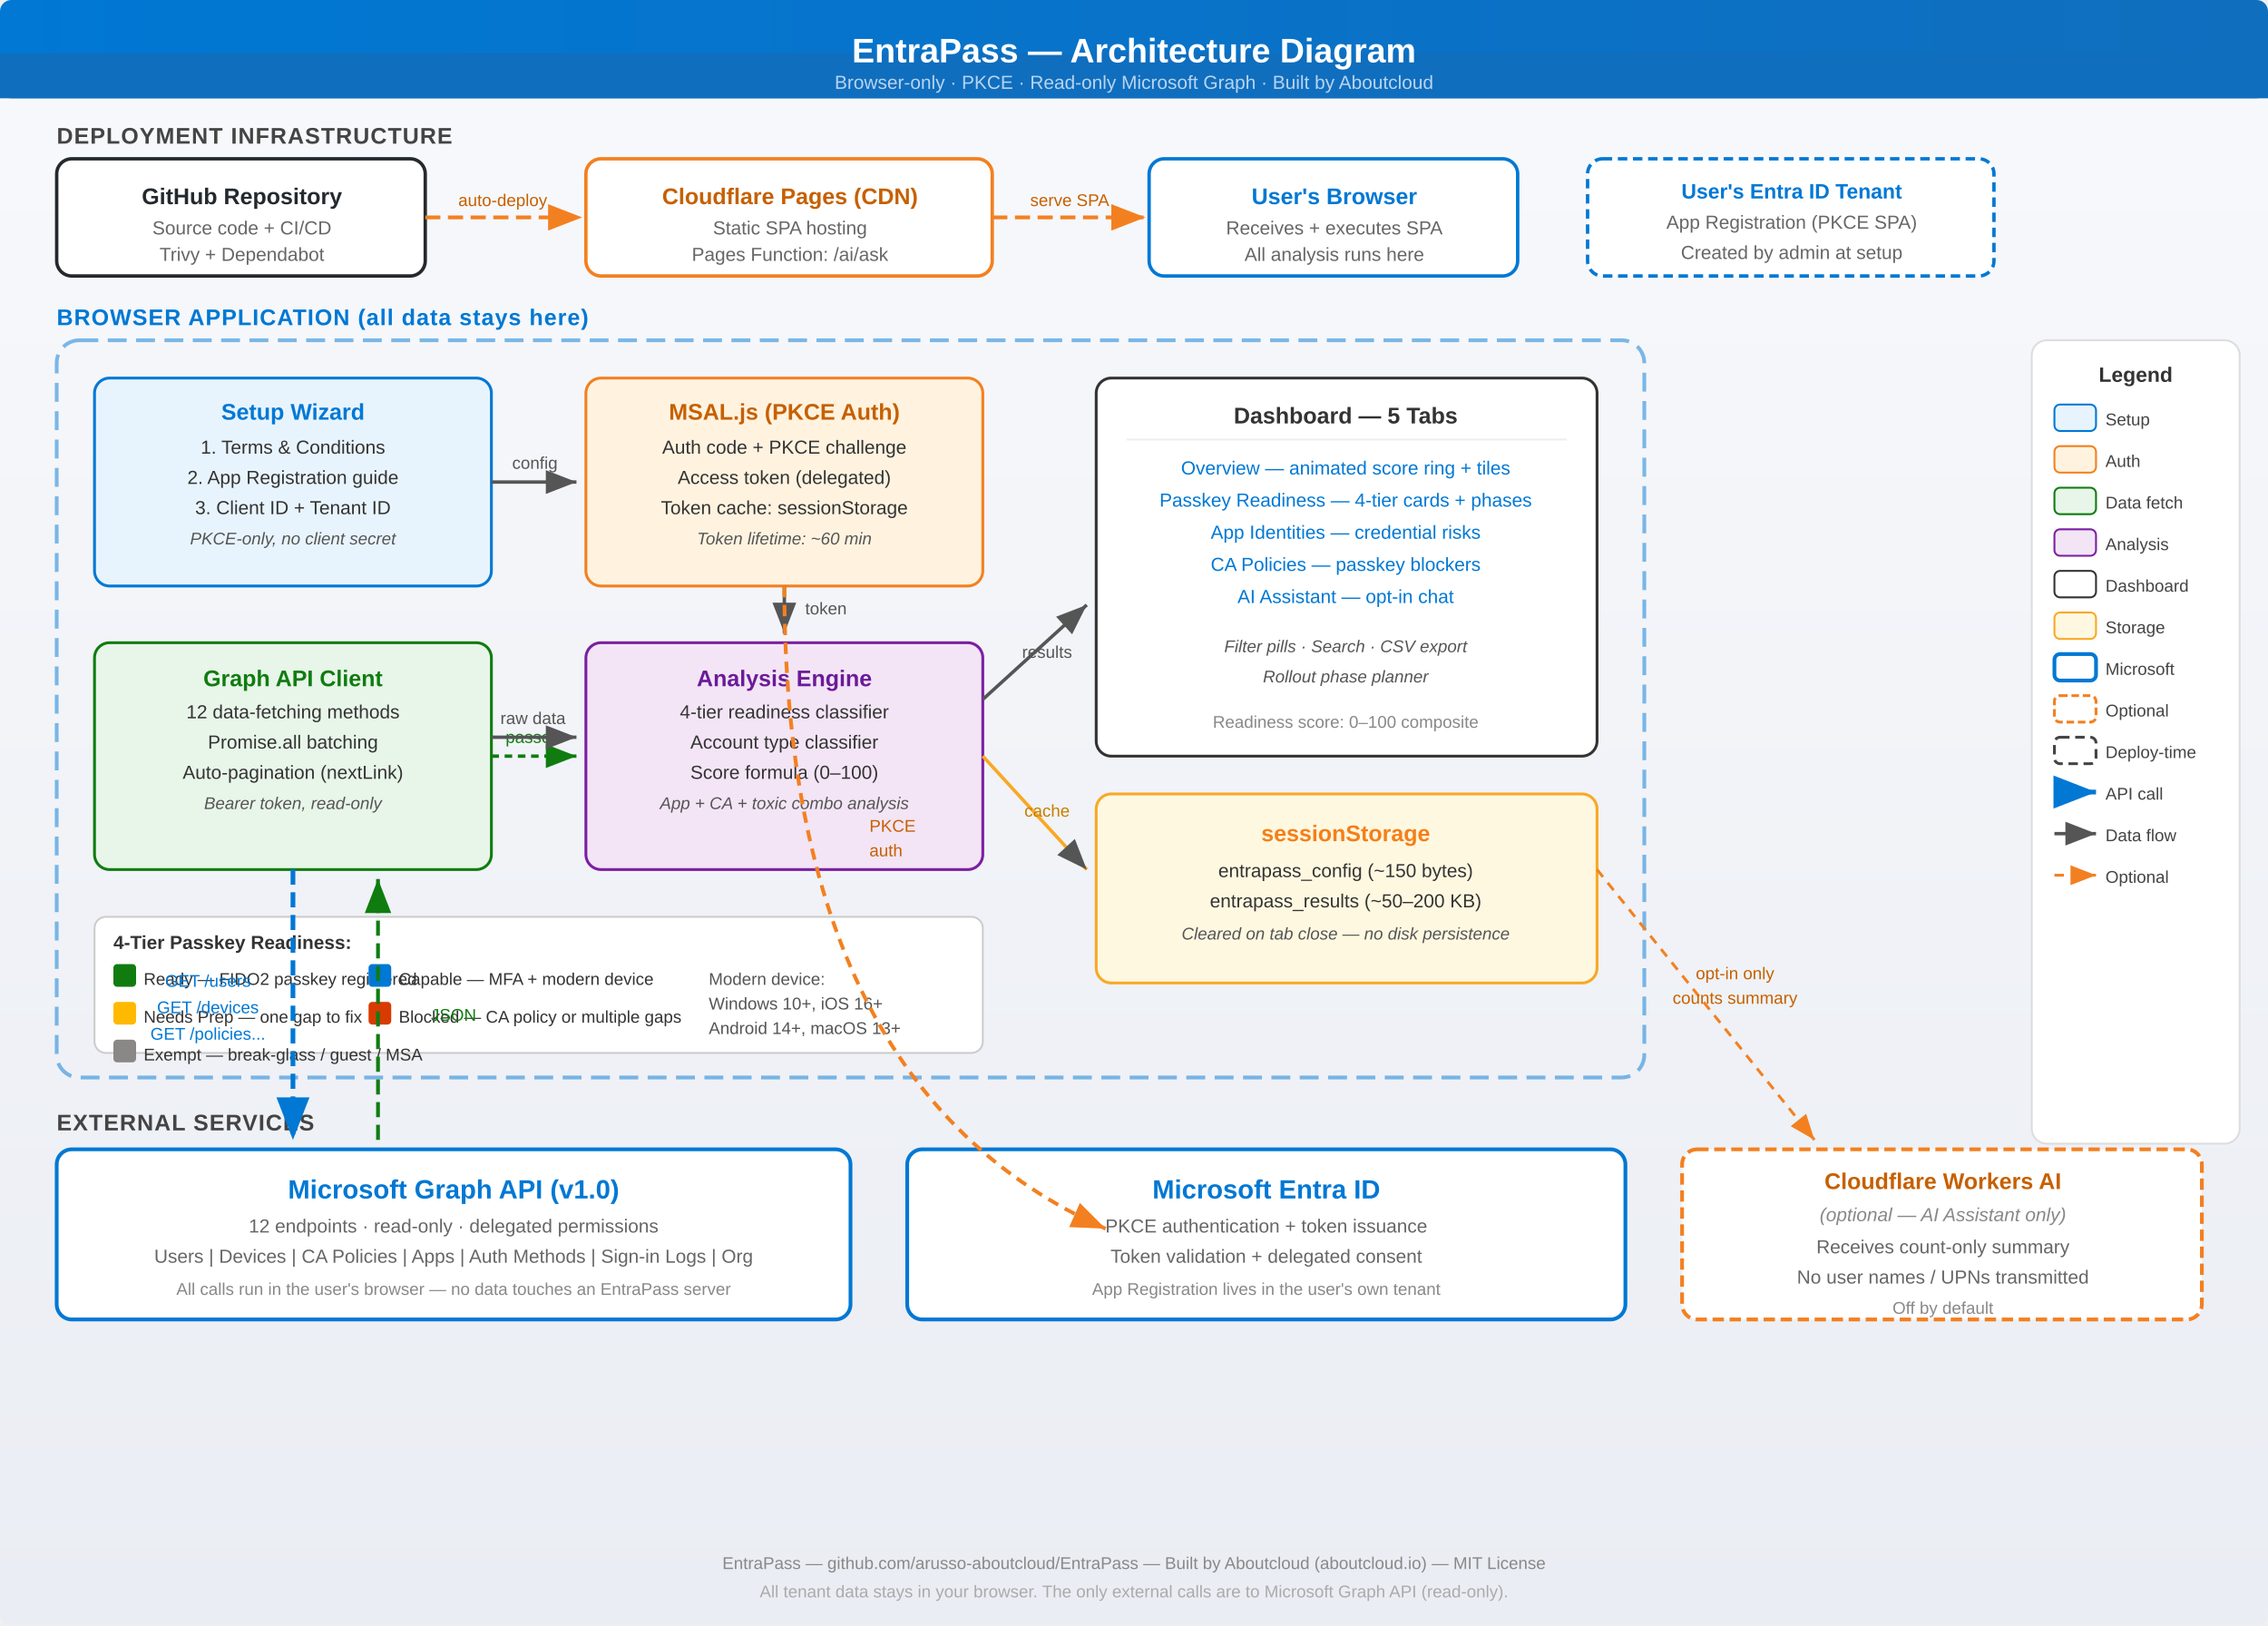
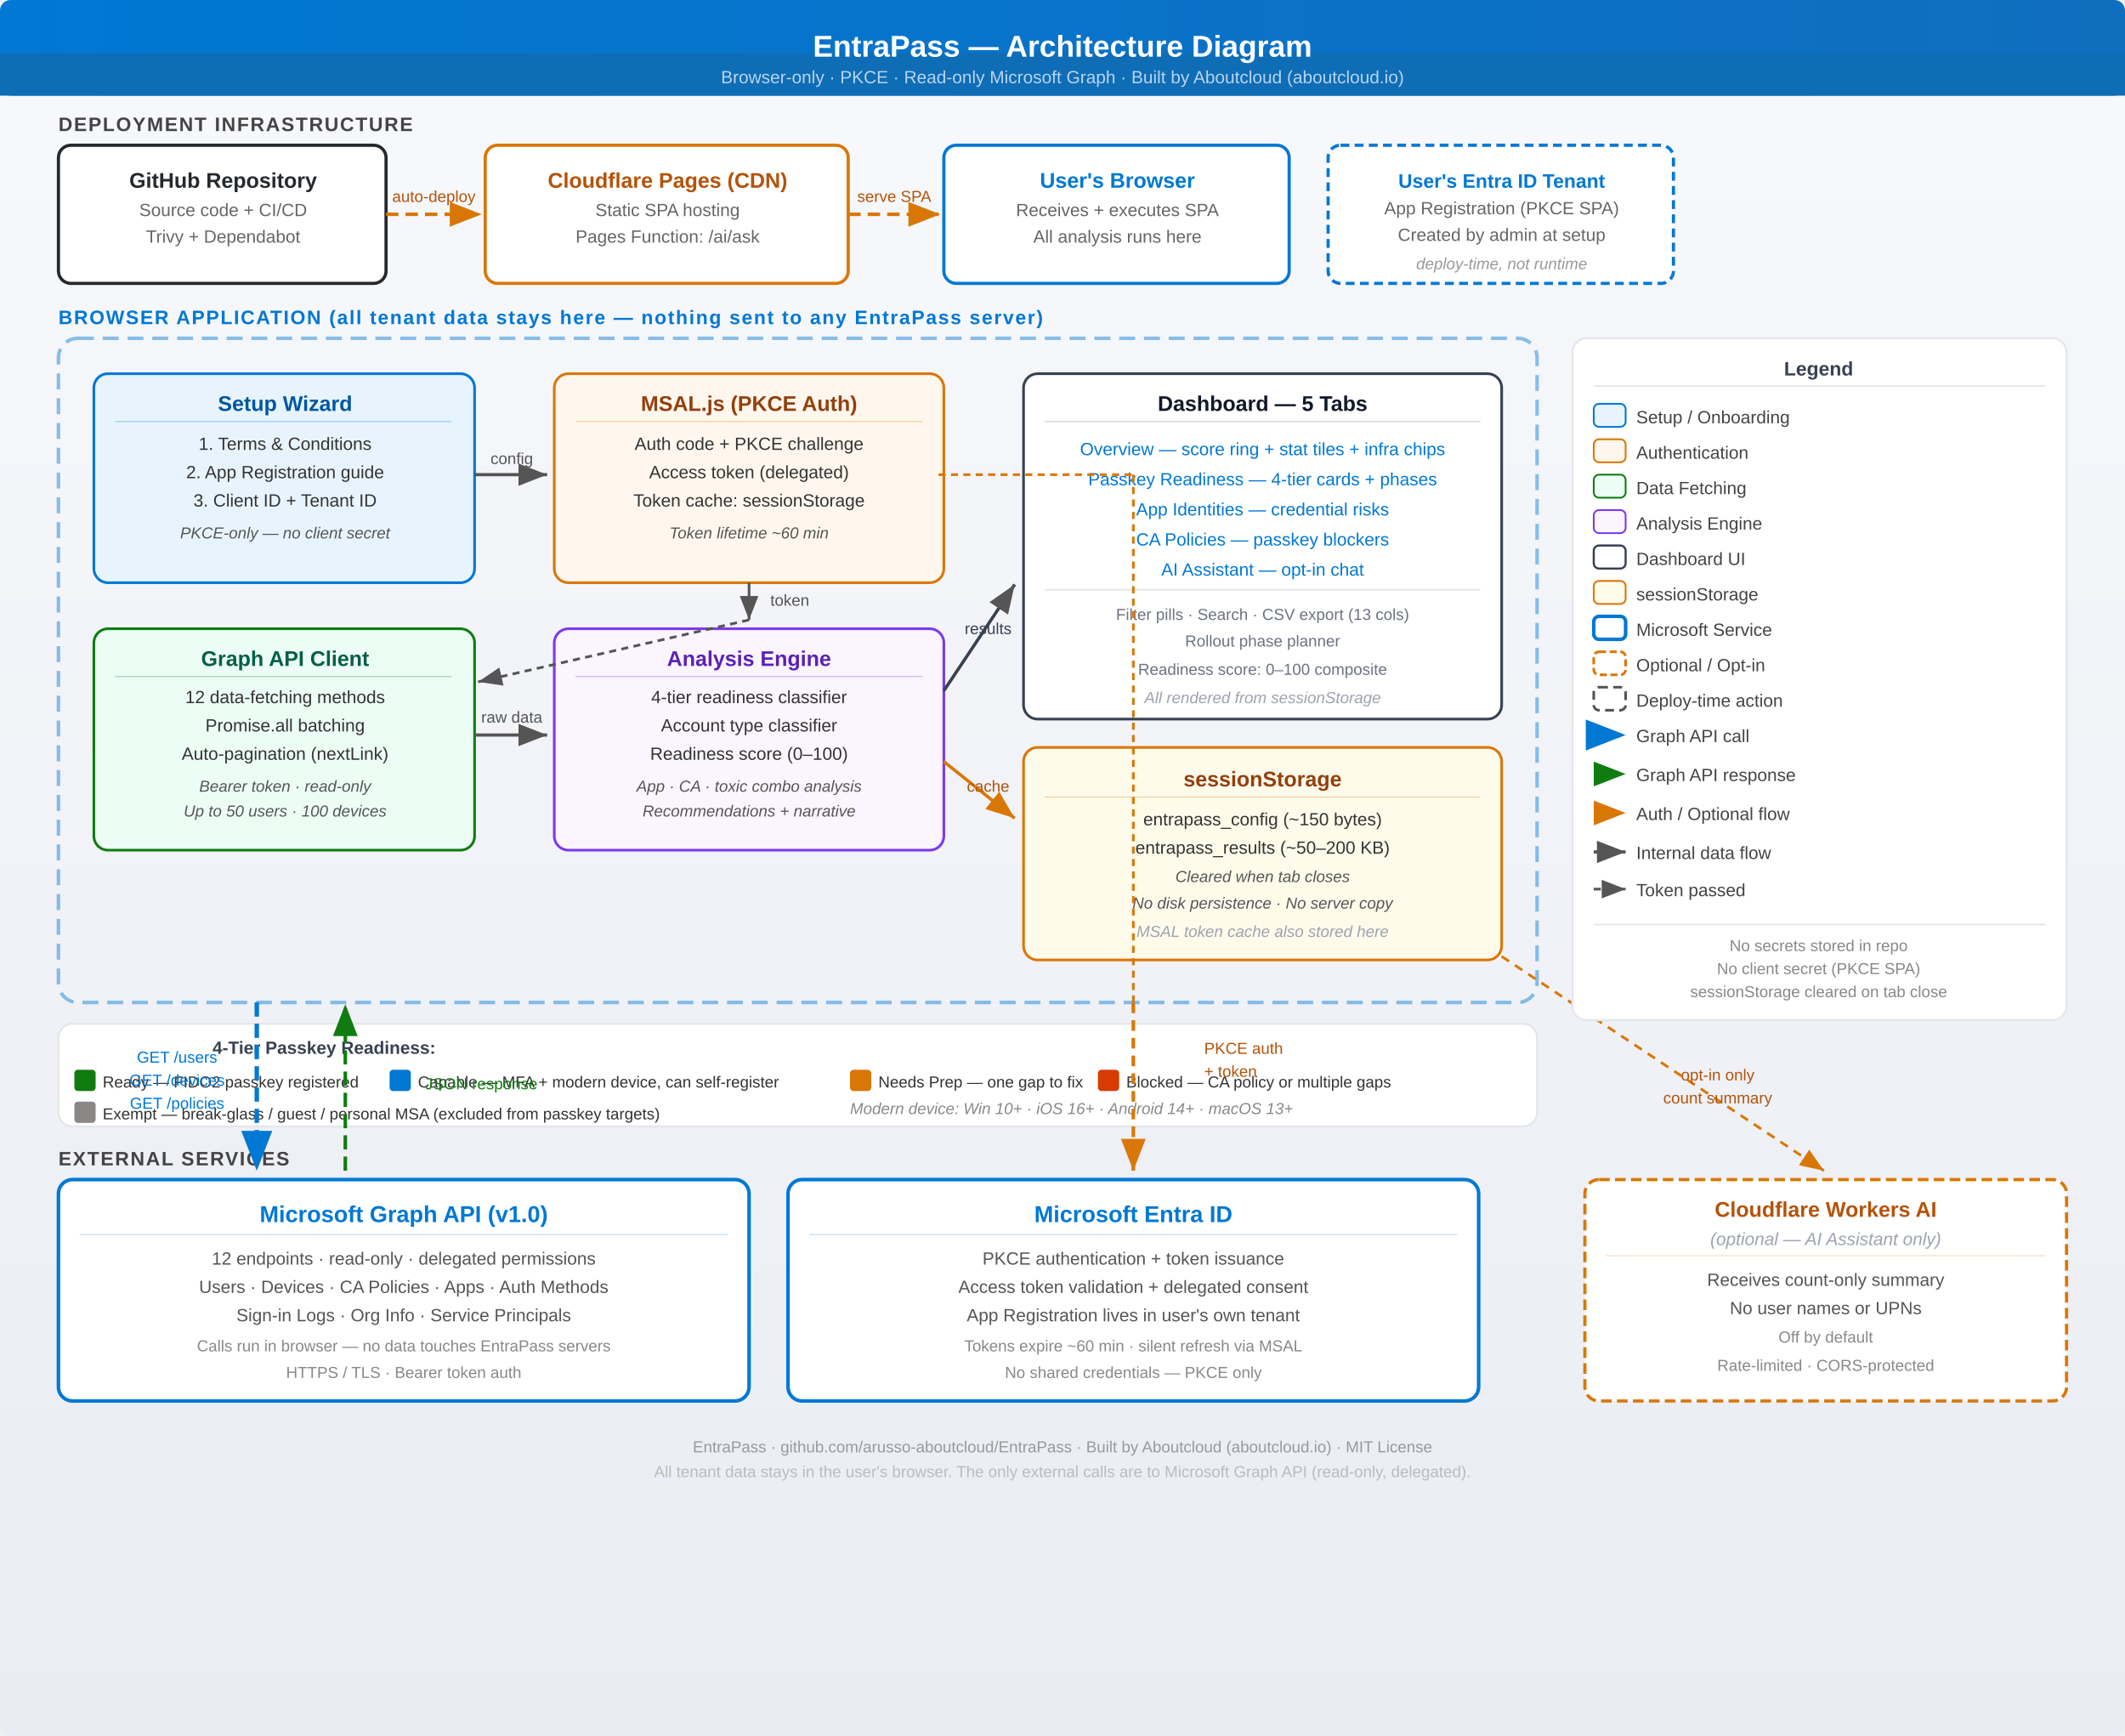
- <svg xmlns="http://www.w3.org/2000/svg" width="1200" height="860" viewBox="0 0 1200 860" font-family="Segoe UI, system-ui, Arial, sans-serif">
+ <svg xmlns="http://www.w3.org/2000/svg" width="1200" height="980" viewBox="0 0 1200 980" font-family="Segoe UI, system-ui, Arial, sans-serif">
  <defs>
    <marker id="arr" markerWidth="9" markerHeight="7" refX="9" refY="3.5" orient="auto">
      <polygon points="0 0,9 3.5,0 7" fill="#555" />
    </marker>
    <marker id="arr-blue" markerWidth="9" markerHeight="7" refX="9" refY="3.5" orient="auto">
      <polygon points="0 0,9 3.5,0 7" fill="#0078d4" />
    </marker>
    <marker id="arr-green" markerWidth="9" markerHeight="7" refX="9" refY="3.5" orient="auto">
      <polygon points="0 0,9 3.5,0 7" fill="#107c10" />
    </marker>
    <marker id="arr-orange" markerWidth="9" markerHeight="7" refX="9" refY="3.5" orient="auto">
-       <polygon points="0 0,9 3.5,0 7" fill="#f38020" />
+       <polygon points="0 0,9 3.5,0 7" fill="#d97706" />
    </marker>
    <linearGradient id="hdr" x1="0" y1="0" x2="1" y2="0">
      <stop offset="0%" stop-color="#0078d4" />
      <stop offset="100%" stop-color="#106ebe" />
    </linearGradient>
    <linearGradient id="bg" x1="0" y1="0" x2="0" y2="1">
      <stop offset="0%" stop-color="#f8f9fc" />
-       <stop offset="100%" stop-color="#eaedf3" />
+       <stop offset="100%" stop-color="#e9ecf3" />
    </linearGradient>
  </defs>
-   <rect width="1200" height="860" fill="url(#bg)" rx="6" />
-   <rect x="0" y="0" width="1200" height="52" fill="url(#hdr)" rx="6" />
-   <rect x="0" y="28" width="1200" height="24" fill="#106ebe" />
-   <text x="600" y="33" fill="white" font-size="18" font-weight="700" text-anchor="middle">EntraPass — Architecture Diagram</text>
-   <text x="600" y="47" fill="#b8d4f0" font-size="10" text-anchor="middle">Browser-only · PKCE · Read-only Microsoft Graph · Built by Aboutcloud</text>
-   <text x="30" y="76" fill="#444" font-size="12" font-weight="600" letter-spacing="0.5">DEPLOYMENT INFRASTRUCTURE</text>
-   <rect x="30" y="84" width="195" height="62" rx="8" fill="white" stroke="#24292e" stroke-width="1.8" />
-   <text x="128" y="108" fill="#24292e" font-size="12" font-weight="700" text-anchor="middle">GitHub Repository</text>
-   <text x="128" y="124" fill="#666" font-size="10" text-anchor="middle">Source code + CI/CD</text>
-   <text x="128" y="138" fill="#666" font-size="10" text-anchor="middle">Trivy + Dependabot</text>
-   <line x1="225" y1="115" x2="308" y2="115" stroke="#f38020" stroke-width="2" stroke-dasharray="8 4" marker-end="url(#arr-orange)" />
-   <text x="266" y="109" fill="#c66000" font-size="9" text-anchor="middle">auto-deploy</text>
-   <rect x="310" y="84" width="215" height="62" rx="8" fill="white" stroke="#f38020" stroke-width="1.8" />
-   <text x="418" y="108" fill="#c66000" font-size="12" font-weight="700" text-anchor="middle">Cloudflare Pages (CDN)</text>
-   <text x="418" y="124" fill="#666" font-size="10" text-anchor="middle">Static SPA hosting</text>
-   <text x="418" y="138" fill="#666" font-size="10" text-anchor="middle">Pages Function: /ai/ask</text>
-   <line x1="525" y1="115" x2="606" y2="115" stroke="#f38020" stroke-width="2" stroke-dasharray="8 4" marker-end="url(#arr-orange)" />
-   <text x="566" y="109" fill="#c66000" font-size="9" text-anchor="middle">serve SPA</text>
-   <rect x="608" y="84" width="195" height="62" rx="8" fill="white" stroke="#0078d4" stroke-width="1.8" />
-   <text x="706" y="108" fill="#0078d4" font-size="12" font-weight="700" text-anchor="middle">User's Browser</text>
-   <text x="706" y="124" fill="#666" font-size="10" text-anchor="middle">Receives + executes SPA</text>
-   <text x="706" y="138" fill="#666" font-size="10" text-anchor="middle">All analysis runs here</text>
-   <rect x="840" y="84" width="215" height="62" rx="8" fill="white" stroke="#0078d4" stroke-width="1.8" stroke-dasharray="5 3" />
-   <text x="948" y="105" fill="#0078d4" font-size="11" font-weight="700" text-anchor="middle">User's Entra ID Tenant</text>
-   <text x="948" y="121" fill="#666" font-size="10" text-anchor="middle">App Registration (PKCE SPA)</text>
-   <text x="948" y="137" fill="#666" font-size="10" text-anchor="middle">Created by admin at setup</text>
-   <text x="30" y="172" fill="#0078d4" font-size="12" font-weight="600" letter-spacing="0.5">BROWSER APPLICATION (all data stays here)</text>
-   <rect x="30" y="180" width="840" height="390" rx="12" fill="none" stroke="#0078d4" stroke-width="2" stroke-dasharray="10 5" opacity="0.5" />
-   <rect x="50" y="200" width="210" height="110" rx="8" fill="#e8f4fd" stroke="#0078d4" stroke-width="1.5" />
-   <text x="155" y="222" fill="#0078d4" font-size="12" font-weight="700" text-anchor="middle">Setup Wizard</text>
-   <text x="155" y="240" fill="#333" font-size="10" text-anchor="middle">1. Terms &amp; Conditions</text>
-   <text x="155" y="256" fill="#333" font-size="10" text-anchor="middle">2. App Registration guide</text>
-   <text x="155" y="272" fill="#333" font-size="10" text-anchor="middle">3. Client ID + Tenant ID</text>
-   <text x="155" y="288" fill="#555" font-size="9" font-style="italic" text-anchor="middle">PKCE-only, no client secret</text>
-   <rect x="310" y="200" width="210" height="110" rx="8" fill="#fff3e0" stroke="#f38020" stroke-width="1.5" />
-   <text x="415" y="222" fill="#c66000" font-size="12" font-weight="700" text-anchor="middle">MSAL.js (PKCE Auth)</text>
-   <text x="415" y="240" fill="#333" font-size="10" text-anchor="middle">Auth code + PKCE challenge</text>
-   <text x="415" y="256" fill="#333" font-size="10" text-anchor="middle">Access token (delegated)</text>
-   <text x="415" y="272" fill="#333" font-size="10" text-anchor="middle">Token cache: sessionStorage</text>
-   <text x="415" y="288" fill="#555" font-size="9" font-style="italic" text-anchor="middle">Token lifetime: ~60 min</text>
-   <line x1="260" y1="255" x2="305" y2="255" stroke="#555" stroke-width="1.8" marker-end="url(#arr)" />
-   <text x="283" y="248" fill="#555" font-size="9" text-anchor="middle">config</text>
-   <rect x="50" y="340" width="210" height="120" rx="8" fill="#e8f5e9" stroke="#107c10" stroke-width="1.5" />
-   <text x="155" y="363" fill="#107c10" font-size="12" font-weight="700" text-anchor="middle">Graph API Client</text>
-   <text x="155" y="380" fill="#333" font-size="10" text-anchor="middle">12 data-fetching methods</text>
-   <text x="155" y="396" fill="#333" font-size="10" text-anchor="middle">Promise.all batching</text>
-   <text x="155" y="412" fill="#333" font-size="10" text-anchor="middle">Auto-pagination (nextLink)</text>
-   <text x="155" y="428" fill="#555" font-size="9" font-style="italic" text-anchor="middle">Bearer token, read-only</text>
-   <line x1="415" y1="310" x2="415" y2="335" stroke="#555" stroke-width="1.8" marker-end="url(#arr)" />
-   <text x="426" y="325" fill="#555" font-size="9">token</text>
-   <line x1="260" y1="400" x2="305" y2="400" stroke="#107c10" stroke-width="1.8" stroke-dasharray="4 3" marker-end="url(#arr-green)" />
-   <text x="282" y="393" fill="#107c10" font-size="9" text-anchor="middle">passed</text>
-   <rect x="310" y="340" width="210" height="120" rx="8" fill="#f3e5f5" stroke="#7b1fa2" stroke-width="1.5" />
-   <text x="415" y="363" fill="#6a1b9a" font-size="12" font-weight="700" text-anchor="middle">Analysis Engine</text>
-   <text x="415" y="380" fill="#333" font-size="10" text-anchor="middle">4-tier readiness classifier</text>
-   <text x="415" y="396" fill="#333" font-size="10" text-anchor="middle">Account type classifier</text>
-   <text x="415" y="412" fill="#333" font-size="10" text-anchor="middle">Score formula (0–100)</text>
-   <text x="415" y="428" fill="#555" font-size="9" font-style="italic" text-anchor="middle">App + CA + toxic combo analysis</text>
-   <line x1="260" y1="390" x2="305" y2="390" stroke="#555" stroke-width="1.8" marker-end="url(#arr)" />
-   <text x="282" y="383" fill="#555" font-size="9" text-anchor="middle">raw data</text>
-   <rect x="580" y="200" width="265" height="200" rx="8" fill="white" stroke="#333" stroke-width="1.5" />
-   <text x="712" y="224" fill="#333" font-size="12" font-weight="700" text-anchor="middle">Dashboard — 5 Tabs</text>
-   <rect x="596" y="232" width="233" height="1" fill="#eee" />
-   <text x="712" y="251" fill="#0078d4" font-size="10" text-anchor="middle">Overview — animated score ring + tiles</text>
-   <text x="712" y="268" fill="#0078d4" font-size="10" text-anchor="middle">Passkey Readiness — 4-tier cards + phases</text>
-   <text x="712" y="285" fill="#0078d4" font-size="10" text-anchor="middle">App Identities — credential risks</text>
-   <text x="712" y="302" fill="#0078d4" font-size="10" text-anchor="middle">CA Policies — passkey blockers</text>
-   <text x="712" y="319" fill="#0078d4" font-size="10" text-anchor="middle">AI Assistant — opt-in chat</text>
-   <text x="712" y="345" fill="#555" font-size="9" font-style="italic" text-anchor="middle">Filter pills · Search · CSV export</text>
-   <text x="712" y="361" fill="#555" font-size="9" font-style="italic" text-anchor="middle">Rollout phase planner</text>
-   <text x="712" y="385" fill="#888" font-size="9" text-anchor="middle">Readiness score: 0–100 composite</text>
-   <line x1="520" y1="370" x2="575" y2="320" stroke="#555" stroke-width="1.8" marker-end="url(#arr)" />
-   <text x="554" y="348" fill="#555" font-size="9" text-anchor="middle">results</text>
-   <rect x="580" y="420" width="265" height="100" rx="8" fill="#fff8e1" stroke="#f9a825" stroke-width="1.5" />
-   <text x="712" y="445" fill="#f57f17" font-size="12" font-weight="700" text-anchor="middle">sessionStorage</text>
-   <text x="712" y="464" fill="#333" font-size="10" text-anchor="middle">entrapass_config (~150 bytes)</text>
-   <text x="712" y="480" fill="#333" font-size="10" text-anchor="middle">entrapass_results (~50–200 KB)</text>
-   <text x="712" y="497" fill="#555" font-size="9" font-style="italic" text-anchor="middle">Cleared on tab close — no disk persistence</text>
-   <line x1="520" y1="400" x2="575" y2="460" stroke="#f9a825" stroke-width="1.8" marker-end="url(#arr)" />
-   <text x="554" y="432" fill="#c68000" font-size="9" text-anchor="middle">cache</text>
-   <rect x="50" y="485" width="470" height="72" rx="6" fill="white" stroke="#ccc" stroke-width="1" />
-   <text x="60" y="502" fill="#333" font-size="10" font-weight="600">4-Tier Passkey Readiness:</text>
-   <rect x="60" y="510" width="12" height="12" rx="2" fill="#107c10" />
-   <text x="76" y="521" fill="#333" font-size="9">Ready — FIDO2 passkey registered</text>
-   <rect x="195" y="510" width="12" height="12" rx="2" fill="#0078d4" />
-   <text x="211" y="521" fill="#333" font-size="9">Capable — MFA + modern device</text>
-   <rect x="60" y="530" width="12" height="12" rx="2" fill="#ffb900" />
-   <text x="76" y="541" fill="#333" font-size="9">Needs Prep — one gap to fix</text>
-   <rect x="195" y="530" width="12" height="12" rx="2" fill="#d83b01" />
-   <text x="211" y="541" fill="#333" font-size="9">Blocked — CA policy or multiple gaps</text>
-   <rect x="60" y="550" width="12" height="12" rx="2" fill="#8a8886" />
-   <text x="76" y="561" fill="#333" font-size="9">Exempt — break-glass / guest / MSA</text>
-   <text x="375" y="521" fill="#555" font-size="9">Modern device:</text>
-   <text x="375" y="534" fill="#555" font-size="9">Windows 10+, iOS 16+</text>
-   <text x="375" y="547" fill="#555" font-size="9">Android 14+, macOS 13+</text>
-   <text x="30" y="598" fill="#444" font-size="12" font-weight="600" letter-spacing="0.5">EXTERNAL SERVICES</text>
-   <rect x="30" y="608" width="420" height="90" rx="8" fill="white" stroke="#0078d4" stroke-width="2" />
-   <text x="240" y="634" fill="#0078d4" font-size="14" font-weight="700" text-anchor="middle">Microsoft Graph API (v1.0)</text>
-   <text x="240" y="652" fill="#666" font-size="10" text-anchor="middle">12 endpoints · read-only · delegated permissions</text>
-   <text x="240" y="668" fill="#666" font-size="10" text-anchor="middle">Users | Devices | CA Policies | Apps | Auth Methods | Sign-in Logs | Org</text>
-   <text x="240" y="685" fill="#888" font-size="9" text-anchor="middle">All calls run in the user's browser — no data touches an EntraPass server</text>
-   <rect x="480" y="608" width="380" height="90" rx="8" fill="white" stroke="#0078d4" stroke-width="2" />
-   <text x="670" y="634" fill="#0078d4" font-size="14" font-weight="700" text-anchor="middle">Microsoft Entra ID</text>
-   <text x="670" y="652" fill="#666" font-size="10" text-anchor="middle">PKCE authentication + token issuance</text>
-   <text x="670" y="668" fill="#666" font-size="10" text-anchor="middle">Token validation + delegated consent</text>
-   <text x="670" y="685" fill="#888" font-size="9" text-anchor="middle">App Registration lives in the user's own tenant</text>
-   <rect x="890" y="608" width="275" height="90" rx="8" fill="white" stroke="#f38020" stroke-width="2" stroke-dasharray="6 3" />
-   <text x="1028" y="629" fill="#c66000" font-size="12" font-weight="700" text-anchor="middle">Cloudflare Workers AI</text>
-   <text x="1028" y="646" fill="#888" font-size="10" font-style="italic" text-anchor="middle">(optional — AI Assistant only)</text>
-   <text x="1028" y="663" fill="#666" font-size="10" text-anchor="middle">Receives count-only summary</text>
-   <text x="1028" y="679" fill="#666" font-size="10" text-anchor="middle">No user names / UPNs transmitted</text>
-   <text x="1028" y="695" fill="#888" font-size="9" text-anchor="middle">Off by default</text>
-   <line x1="155" y1="460" x2="155" y2="603" stroke="#0078d4" stroke-width="2.5" stroke-dasharray="8 4" marker-end="url(#arr-blue)" />
-   <text x="110" y="522" fill="#0078d4" font-size="9" text-anchor="middle">GET /users</text>
-   <text x="110" y="536" fill="#0078d4" font-size="9" text-anchor="middle">GET /devices</text>
-   <text x="110" y="550" fill="#0078d4" font-size="9" text-anchor="middle">GET /policies...</text>
-   <line x1="200" y1="603" x2="200" y2="465" stroke="#107c10" stroke-width="2" stroke-dasharray="8 4" marker-end="url(#arr-green)" />
-   <text x="228" y="540" fill="#107c10" font-size="9">JSON</text>
-   <path d="M 415 310 Q 415 575 585 650" fill="none" stroke="#f38020" stroke-width="2" stroke-dasharray="6 4" marker-end="url(#arr-orange)" />
-   <text x="460" y="440" fill="#c66000" font-size="9">PKCE</text>
-   <text x="460" y="453" fill="#c66000" font-size="9">auth</text>
-   <line x1="845" y1="460" x2="960" y2="603" stroke="#f38020" stroke-width="1.5" stroke-dasharray="5 4" marker-end="url(#arr-orange)" />
-   <text x="918" y="518" fill="#c66000" font-size="9" text-anchor="middle">opt-in only</text>
-   <text x="918" y="531" fill="#c66000" font-size="9" text-anchor="middle">counts summary</text>
-   <rect x="1075" y="180" width="110" height="425" rx="8" fill="white" stroke="#ddd" stroke-width="1" />
-   <text x="1130" y="202" fill="#333" font-size="11" font-weight="600" text-anchor="middle">Legend</text>
-   <rect x="1087" y="214" width="22" height="14" rx="3" fill="#e8f4fd" stroke="#0078d4" stroke-width="1" />
-   <text x="1114" y="225" fill="#444" font-size="9">Setup</text>
-   <rect x="1087" y="236" width="22" height="14" rx="3" fill="#fff3e0" stroke="#f38020" stroke-width="1" />
-   <text x="1114" y="247" fill="#444" font-size="9">Auth</text>
-   <rect x="1087" y="258" width="22" height="14" rx="3" fill="#e8f5e9" stroke="#107c10" stroke-width="1" />
-   <text x="1114" y="269" fill="#444" font-size="9">Data fetch</text>
-   <rect x="1087" y="280" width="22" height="14" rx="3" fill="#f3e5f5" stroke="#7b1fa2" stroke-width="1" />
-   <text x="1114" y="291" fill="#444" font-size="9">Analysis</text>
-   <rect x="1087" y="302" width="22" height="14" rx="3" fill="white" stroke="#333" stroke-width="1" />
-   <text x="1114" y="313" fill="#444" font-size="9">Dashboard</text>
-   <rect x="1087" y="324" width="22" height="14" rx="3" fill="#fff8e1" stroke="#f9a825" stroke-width="1" />
-   <text x="1114" y="335" fill="#444" font-size="9">Storage</text>
-   <rect x="1087" y="346" width="22" height="14" rx="3" fill="white" stroke="#0078d4" stroke-width="2" />
-   <text x="1114" y="357" fill="#444" font-size="9">Microsoft</text>
-   <rect x="1087" y="368" width="22" height="14" rx="3" fill="none" stroke="#f38020" stroke-width="1.5" stroke-dasharray="4 2" />
-   <text x="1114" y="379" fill="#444" font-size="9">Optional</text>
-   <rect x="1087" y="390" width="22" height="14" rx="3" fill="none" stroke="#444" stroke-width="1.5" stroke-dasharray="5 3" />
-   <text x="1114" y="401" fill="#444" font-size="9">Deploy-time</text>
-   <line x1="1087" y1="419" x2="1109" y2="419" stroke="#0078d4" stroke-width="2.5" stroke-dasharray="6 3" marker-end="url(#arr-blue)" />
-   <text x="1114" y="423" fill="#444" font-size="9">API call</text>
-   <line x1="1087" y1="441" x2="1109" y2="441" stroke="#555" stroke-width="1.8" marker-end="url(#arr)" />
-   <text x="1114" y="445" fill="#444" font-size="9">Data flow</text>
-   <line x1="1087" y1="463" x2="1109" y2="463" stroke="#f38020" stroke-width="1.5" stroke-dasharray="5 4" marker-end="url(#arr-orange)" />
-   <text x="1114" y="467" fill="#444" font-size="9">Optional</text>
-   <text x="600" y="830" fill="#888" font-size="9" text-anchor="middle">EntraPass — github.com/arusso-aboutcloud/EntraPass — Built by Aboutcloud (aboutcloud.io) — MIT License</text>
-   <text x="600" y="845" fill="#aaa" font-size="9" text-anchor="middle">All tenant data stays in your browser. The only external calls are to Microsoft Graph API (read-only).</text>
+   <rect width="1200" height="980" fill="url(#bg)" rx="6" />
+   <rect x="0" y="0" width="1200" height="54" fill="url(#hdr)" rx="6" />
+   <rect x="0" y="30" width="1200" height="24" fill="#0e6db5" />
+   <text x="600" y="32" fill="white" font-size="17" font-weight="700" text-anchor="middle">EntraPass — Architecture Diagram</text>
+   <text x="600" y="47" fill="#b8d4f0" font-size="10" text-anchor="middle">Browser-only · PKCE · Read-only Microsoft Graph · Built by Aboutcloud (aboutcloud.io)</text>
+   <text x="33" y="74" fill="#444" font-size="11" font-weight="700" letter-spacing="0.8">DEPLOYMENT INFRASTRUCTURE</text>
+   <rect x="33" y="82" width="185" height="78" rx="7" fill="white" stroke="#24292e" stroke-width="1.8" />
+   <text x="126" y="106" fill="#24292e" font-size="12" font-weight="700" text-anchor="middle">GitHub Repository</text>
+   <text x="126" y="122" fill="#666" font-size="10" text-anchor="middle">Source code + CI/CD</text>
+   <text x="126" y="137" fill="#666" font-size="10" text-anchor="middle">Trivy + Dependabot</text>
+   <line x1="218" y1="121" x2="272" y2="121" stroke="#d97706" stroke-width="2" stroke-dasharray="7 4" marker-end="url(#arr-orange)" />
+   <text x="245" y="114" fill="#b45309" font-size="9" text-anchor="middle">auto-deploy</text>
+   <rect x="274" y="82" width="205" height="78" rx="7" fill="white" stroke="#d97706" stroke-width="1.8" />
+   <text x="377" y="106" fill="#b45309" font-size="12" font-weight="700" text-anchor="middle">Cloudflare Pages (CDN)</text>
+   <text x="377" y="122" fill="#666" font-size="10" text-anchor="middle">Static SPA hosting</text>
+   <text x="377" y="137" fill="#666" font-size="10" text-anchor="middle">Pages Function: /ai/ask</text>
+   <line x1="479" y1="121" x2="531" y2="121" stroke="#d97706" stroke-width="2" stroke-dasharray="7 4" marker-end="url(#arr-orange)" />
+   <text x="505" y="114" fill="#b45309" font-size="9" text-anchor="middle">serve SPA</text>
+   <rect x="533" y="82" width="195" height="78" rx="7" fill="white" stroke="#0078d4" stroke-width="1.8" />
+   <text x="631" y="106" fill="#0078d4" font-size="12" font-weight="700" text-anchor="middle">User's Browser</text>
+   <text x="631" y="122" fill="#666" font-size="10" text-anchor="middle">Receives + executes SPA</text>
+   <text x="631" y="137" fill="#666" font-size="10" text-anchor="middle">All analysis runs here</text>
+   <rect x="750" y="82" width="195" height="78" rx="7" fill="white" stroke="#0078d4" stroke-width="1.8" stroke-dasharray="5 3" />
+   <text x="848" y="106" fill="#0078d4" font-size="11" font-weight="700" text-anchor="middle">User's Entra ID Tenant</text>
+   <text x="848" y="121" fill="#666" font-size="10" text-anchor="middle">App Registration (PKCE SPA)</text>
+   <text x="848" y="136" fill="#666" font-size="10" text-anchor="middle">Created by admin at setup</text>
+   <text x="848" y="152" fill="#999" font-size="9" font-style="italic" text-anchor="middle">deploy-time, not runtime</text>
+   <text x="33" y="183" fill="#0078d4" font-size="11" font-weight="700" letter-spacing="0.8">BROWSER APPLICATION  (all tenant data stays here — nothing sent to any EntraPass server)</text>
+   <rect x="33" y="191" width="835" height="375" rx="11" fill="none" stroke="#0078d4" stroke-width="2" stroke-dasharray="9 5" opacity="0.45" />
+   <rect x="53" y="211" width="215" height="118" rx="8" fill="#e8f4fd" stroke="#0078d4" stroke-width="1.5" />
+   <text x="161" y="232" fill="#0056a3" font-size="12" font-weight="700" text-anchor="middle">Setup Wizard</text>
+   <line x1="65" y1="238" x2="255" y2="238" stroke="#0078d4" stroke-width="0.5" opacity="0.4" />
+   <text x="161" y="254" fill="#333" font-size="10" text-anchor="middle">1. Terms &amp; Conditions</text>
+   <text x="161" y="270" fill="#333" font-size="10" text-anchor="middle">2. App Registration guide</text>
+   <text x="161" y="286" fill="#333" font-size="10" text-anchor="middle">3. Client ID + Tenant ID</text>
+   <text x="161" y="304" fill="#555" font-size="9" font-style="italic" text-anchor="middle">PKCE-only — no client secret</text>
+   <rect x="313" y="211" width="220" height="118" rx="8" fill="#fff7ed" stroke="#d97706" stroke-width="1.5" />
+   <text x="423" y="232" fill="#92400e" font-size="12" font-weight="700" text-anchor="middle">MSAL.js (PKCE Auth)</text>
+   <line x1="325" y1="238" x2="521" y2="238" stroke="#d97706" stroke-width="0.5" opacity="0.4" />
+   <text x="423" y="254" fill="#333" font-size="10" text-anchor="middle">Auth code + PKCE challenge</text>
+   <text x="423" y="270" fill="#333" font-size="10" text-anchor="middle">Access token (delegated)</text>
+   <text x="423" y="286" fill="#333" font-size="10" text-anchor="middle">Token cache: sessionStorage</text>
+   <text x="423" y="304" fill="#555" font-size="9" font-style="italic" text-anchor="middle">Token lifetime ~60 min</text>
+   <line x1="268" y1="268" x2="309" y2="268" stroke="#555" stroke-width="1.8" marker-end="url(#arr)" />
+   <text x="289" y="262" fill="#555" font-size="9" text-anchor="middle">config</text>
+   <rect x="53" y="355" width="215" height="125" rx="8" fill="#ecfdf5" stroke="#107c10" stroke-width="1.5" />
+   <text x="161" y="376" fill="#065f46" font-size="12" font-weight="700" text-anchor="middle">Graph API Client</text>
+   <line x1="65" y1="382" x2="255" y2="382" stroke="#107c10" stroke-width="0.5" opacity="0.4" />
+   <text x="161" y="397" fill="#333" font-size="10" text-anchor="middle">12 data-fetching methods</text>
+   <text x="161" y="413" fill="#333" font-size="10" text-anchor="middle">Promise.all batching</text>
+   <text x="161" y="429" fill="#333" font-size="10" text-anchor="middle">Auto-pagination (nextLink)</text>
+   <text x="161" y="447" fill="#555" font-size="9" font-style="italic" text-anchor="middle">Bearer token · read-only</text>
+   <text x="161" y="461" fill="#555" font-size="9" font-style="italic" text-anchor="middle">Up to 50 users · 100 devices</text>
+   <rect x="313" y="355" width="220" height="125" rx="8" fill="#faf5ff" stroke="#7c3aed" stroke-width="1.5" />
+   <text x="423" y="376" fill="#5b21b6" font-size="12" font-weight="700" text-anchor="middle">Analysis Engine</text>
+   <line x1="325" y1="382" x2="521" y2="382" stroke="#7c3aed" stroke-width="0.5" opacity="0.4" />
+   <text x="423" y="397" fill="#333" font-size="10" text-anchor="middle">4-tier readiness classifier</text>
+   <text x="423" y="413" fill="#333" font-size="10" text-anchor="middle">Account type classifier</text>
+   <text x="423" y="429" fill="#333" font-size="10" text-anchor="middle">Readiness score (0–100)</text>
+   <text x="423" y="447" fill="#555" font-size="9" font-style="italic" text-anchor="middle">App · CA · toxic combo analysis</text>
+   <text x="423" y="461" fill="#555" font-size="9" font-style="italic" text-anchor="middle">Recommendations + narrative</text>
+   <line x1="268" y1="415" x2="309" y2="415" stroke="#555" stroke-width="1.8" marker-end="url(#arr)" />
+   <text x="289" y="408" fill="#555" font-size="9" text-anchor="middle">raw data</text>
+   <line x1="423" y1="329" x2="423" y2="350" stroke="#555" stroke-width="1.5" marker-end="url(#arr)" />
+   <text x="435" y="342" fill="#555" font-size="9">token</text>
+   <line x1="423" y1="350" x2="270" y2="385" stroke="#555" stroke-width="1.5" stroke-dasharray="4 3" marker-end="url(#arr)" />
+   <rect x="578" y="211" width="270" height="195" rx="8" fill="white" stroke="#374151" stroke-width="1.5" />
+   <text x="713" y="232" fill="#111827" font-size="12" font-weight="700" text-anchor="middle">Dashboard — 5 Tabs</text>
+   <line x1="590" y1="238" x2="836" y2="238" stroke="#374151" stroke-width="0.5" opacity="0.3" />
+   <text x="713" y="257" fill="#0078d4" font-size="10" text-anchor="middle">Overview — score ring + stat tiles + infra chips</text>
+   <text x="713" y="274" fill="#0078d4" font-size="10" text-anchor="middle">Passkey Readiness — 4-tier cards + phases</text>
+   <text x="713" y="291" fill="#0078d4" font-size="10" text-anchor="middle">App Identities — credential risks</text>
+   <text x="713" y="308" fill="#0078d4" font-size="10" text-anchor="middle">CA Policies — passkey blockers</text>
+   <text x="713" y="325" fill="#0078d4" font-size="10" text-anchor="middle">AI Assistant — opt-in chat</text>
+   <line x1="590" y1="333" x2="836" y2="333" stroke="#e5e7eb" stroke-width="1" />
+   <text x="713" y="350" fill="#6b7280" font-size="9" text-anchor="middle">Filter pills · Search · CSV export (13 cols)</text>
+   <text x="713" y="365" fill="#6b7280" font-size="9" text-anchor="middle">Rollout phase planner</text>
+   <text x="713" y="381" fill="#6b7280" font-size="9" text-anchor="middle">Readiness score: 0–100 composite</text>
+   <text x="713" y="397" fill="#9ca3af" font-size="9" font-style="italic" text-anchor="middle">All rendered from sessionStorage</text>
+   <rect x="578" y="422" width="270" height="120" rx="8" fill="#fffbeb" stroke="#d97706" stroke-width="1.5" />
+   <text x="713" y="444" fill="#92400e" font-size="12" font-weight="700" text-anchor="middle">sessionStorage</text>
+   <line x1="590" y1="450" x2="836" y2="450" stroke="#d97706" stroke-width="0.5" opacity="0.4" />
+   <text x="713" y="466" fill="#333" font-size="10" text-anchor="middle">entrapass_config  (~150 bytes)</text>
+   <text x="713" y="482" fill="#333" font-size="10" text-anchor="middle">entrapass_results  (~50–200 KB)</text>
+   <text x="713" y="498" fill="#555" font-size="9" font-style="italic" text-anchor="middle">Cleared when tab closes</text>
+   <text x="713" y="513" fill="#555" font-size="9" font-style="italic" text-anchor="middle">No disk persistence · No server copy</text>
+   <text x="713" y="529" fill="#9ca3af" font-size="9" font-style="italic" text-anchor="middle">MSAL token cache also stored here</text>
+   <line x1="533" y1="390" x2="573" y2="330" stroke="#374151" stroke-width="1.8" marker-end="url(#arr)" />
+   <text x="558" y="358" fill="#374151" font-size="9" text-anchor="middle">results</text>
+   <line x1="533" y1="430" x2="573" y2="462" stroke="#d97706" stroke-width="1.8" marker-end="url(#arr-orange)" />
+   <text x="558" y="447" fill="#b45309" font-size="9" text-anchor="middle">cache</text>
+   <rect x="33" y="578" width="835" height="58" rx="8" fill="white" stroke="#e5e7eb" stroke-width="1.2" />
+   <text x="120" y="595" fill="#374151" font-size="10" font-weight="700">4-Tier Passkey Readiness:</text>
+   <rect x="42" y="604" width="12" height="12" rx="2" fill="#107c10" />
+   <text x="58" y="614" fill="#333" font-size="9">Ready — FIDO2 passkey registered</text>
+   <rect x="220" y="604" width="12" height="12" rx="2" fill="#0078d4" />
+   <text x="236" y="614" fill="#333" font-size="9">Capable — MFA + modern device, can self-register</text>
+   <rect x="480" y="604" width="12" height="12" rx="2" fill="#d97706" />
+   <text x="496" y="614" fill="#333" font-size="9">Needs Prep — one gap to fix</text>
+   <rect x="620" y="604" width="12" height="12" rx="2" fill="#d83b01" />
+   <text x="636" y="614" fill="#333" font-size="9">Blocked — CA policy or multiple gaps</text>
+   <rect x="42" y="622" width="12" height="12" rx="2" fill="#8a8886" />
+   <text x="58" y="632" fill="#333" font-size="9">Exempt — break-glass / guest / personal MSA (excluded from passkey targets)</text>
+   <text x="480" y="629" fill="#888" font-size="9" font-style="italic">Modern device: Win 10+ · iOS 16+ · Android 14+ · macOS 13+</text>
+   <text x="33" y="658" fill="#444" font-size="11" font-weight="700" letter-spacing="0.8">EXTERNAL SERVICES</text>
+   <rect x="33" y="666" width="390" height="125" rx="8" fill="white" stroke="#0078d4" stroke-width="2" />
+   <text x="228" y="690" fill="#0078d4" font-size="13" font-weight="700" text-anchor="middle">Microsoft Graph API (v1.0)</text>
+   <line x1="45" y1="697" x2="411" y2="697" stroke="#0078d4" stroke-width="0.5" opacity="0.3" />
+   <text x="228" y="714" fill="#555" font-size="10" text-anchor="middle">12 endpoints · read-only · delegated permissions</text>
+   <text x="228" y="730" fill="#555" font-size="10" text-anchor="middle">Users · Devices · CA Policies · Apps · Auth Methods</text>
+   <text x="228" y="746" fill="#555" font-size="10" text-anchor="middle">Sign-in Logs · Org Info · Service Principals</text>
+   <text x="228" y="763" fill="#888" font-size="9" text-anchor="middle">Calls run in browser — no data touches EntraPass servers</text>
+   <text x="228" y="778" fill="#888" font-size="9" text-anchor="middle">HTTPS / TLS · Bearer token auth</text>
+   <rect x="445" y="666" width="390" height="125" rx="8" fill="white" stroke="#0078d4" stroke-width="2" />
+   <text x="640" y="690" fill="#0078d4" font-size="13" font-weight="700" text-anchor="middle">Microsoft Entra ID</text>
+   <line x1="457" y1="697" x2="823" y2="697" stroke="#0078d4" stroke-width="0.5" opacity="0.3" />
+   <text x="640" y="714" fill="#555" font-size="10" text-anchor="middle">PKCE authentication + token issuance</text>
+   <text x="640" y="730" fill="#555" font-size="10" text-anchor="middle">Access token validation + delegated consent</text>
+   <text x="640" y="746" fill="#555" font-size="10" text-anchor="middle">App Registration lives in user's own tenant</text>
+   <text x="640" y="763" fill="#888" font-size="9" text-anchor="middle">Tokens expire ~60 min · silent refresh via MSAL</text>
+   <text x="640" y="778" fill="#888" font-size="9" text-anchor="middle">No shared credentials — PKCE only</text>
+   <rect x="895" y="666" width="272" height="125" rx="8" fill="white" stroke="#d97706" stroke-width="1.8" stroke-dasharray="6 3" />
+   <text x="1031" y="687" fill="#b45309" font-size="12" font-weight="700" text-anchor="middle">Cloudflare Workers AI</text>
+   <text x="1031" y="703" fill="#9ca3af" font-size="10" font-style="italic" text-anchor="middle">(optional — AI Assistant only)</text>
+   <line x1="907" y1="709" x2="1155" y2="709" stroke="#d97706" stroke-width="0.5" opacity="0.3" />
+   <text x="1031" y="726" fill="#555" font-size="10" text-anchor="middle">Receives count-only summary</text>
+   <text x="1031" y="742" fill="#555" font-size="10" text-anchor="middle">No user names or UPNs</text>
+   <text x="1031" y="758" fill="#888" font-size="9" text-anchor="middle">Off by default</text>
+   <text x="1031" y="774" fill="#888" font-size="9" text-anchor="middle">Rate-limited · CORS-protected</text>
+   <line x1="145" y1="566" x2="145" y2="661" stroke="#0078d4" stroke-width="2.5" stroke-dasharray="8 4" marker-end="url(#arr-blue)" />
+   <text x="100" y="600" fill="#0078d4" font-size="9" text-anchor="middle">GET /users</text>
+   <text x="100" y="613" fill="#0078d4" font-size="9" text-anchor="middle">GET /devices</text>
+   <text x="100" y="626" fill="#0078d4" font-size="9" text-anchor="middle">GET /policies</text>
+   <line x1="195" y1="661" x2="195" y2="567" stroke="#107c10" stroke-width="2" stroke-dasharray="8 4" marker-end="url(#arr-green)" />
+   <text x="240" y="615" fill="#107c10" font-size="9">JSON response</text>
+   <line x1="640" y1="566" x2="640" y2="661" stroke="#d97706" stroke-width="2" stroke-dasharray="6 4" marker-end="url(#arr-orange)" />
+   <text x="680" y="595" fill="#b45309" font-size="9">PKCE auth</text>
+   <text x="680" y="608" fill="#b45309" font-size="9">+ token</text>
+   <line x1="530" y1="268" x2="640" y2="268" stroke="#d97706" stroke-width="1.5" stroke-dasharray="4 3" />
+   <line x1="640" y1="268" x2="640" y2="566" stroke="#d97706" stroke-width="1.5" stroke-dasharray="4 3" />
+   <line x1="848" y1="540" x2="1030" y2="661" stroke="#d97706" stroke-width="1.5" stroke-dasharray="5 4" marker-end="url(#arr-orange)" />
+   <text x="970" y="610" fill="#b45309" font-size="9" text-anchor="middle">opt-in only</text>
+   <text x="970" y="623" fill="#b45309" font-size="9" text-anchor="middle">count summary</text>
+   <rect x="888" y="191" width="279" height="385" rx="8" fill="white" stroke="#e5e7eb" stroke-width="1.2" />
+   <text x="1027" y="212" fill="#374151" font-size="11" font-weight="700" text-anchor="middle">Legend</text>
+   <line x1="900" y1="218" x2="1155" y2="218" stroke="#e5e7eb" stroke-width="1" />
+   <rect x="900" y="228" width="18" height="13" rx="3" fill="#e8f4fd" stroke="#0078d4" stroke-width="1" />
+   <text x="924" y="239" fill="#444" font-size="10">Setup / Onboarding</text>
+   <rect x="900" y="248" width="18" height="13" rx="3" fill="#fff7ed" stroke="#d97706" stroke-width="1" />
+   <text x="924" y="259" fill="#444" font-size="10">Authentication</text>
+   <rect x="900" y="268" width="18" height="13" rx="3" fill="#ecfdf5" stroke="#107c10" stroke-width="1" />
+   <text x="924" y="279" fill="#444" font-size="10">Data Fetching</text>
+   <rect x="900" y="288" width="18" height="13" rx="3" fill="#faf5ff" stroke="#7c3aed" stroke-width="1" />
+   <text x="924" y="299" fill="#444" font-size="10">Analysis Engine</text>
+   <rect x="900" y="308" width="18" height="13" rx="3" fill="white" stroke="#374151" stroke-width="1.2" />
+   <text x="924" y="319" fill="#444" font-size="10">Dashboard UI</text>
+   <rect x="900" y="328" width="18" height="13" rx="3" fill="#fffbeb" stroke="#d97706" stroke-width="1" />
+   <text x="924" y="339" fill="#444" font-size="10">sessionStorage</text>
+   <rect x="900" y="348" width="18" height="13" rx="3" fill="white" stroke="#0078d4" stroke-width="2" />
+   <text x="924" y="359" fill="#444" font-size="10">Microsoft Service</text>
+   <rect x="900" y="368" width="18" height="13" rx="3" fill="none" stroke="#d97706" stroke-width="1.5" stroke-dasharray="4 2" />
+   <text x="924" y="379" fill="#444" font-size="10">Optional / Opt-in</text>
+   <rect x="900" y="388" width="18" height="13" rx="3" fill="none" stroke="#555" stroke-width="1.5" stroke-dasharray="5 3" />
+   <text x="924" y="399" fill="#444" font-size="10">Deploy-time action</text>
+   <line x1="900" y1="415" x2="918" y2="415" stroke="#0078d4" stroke-width="2.5" stroke-dasharray="6 3" marker-end="url(#arr-blue)" />
+   <text x="924" y="419" fill="#444" font-size="10">Graph API call</text>
+   <line x1="900" y1="437" x2="918" y2="437" stroke="#107c10" stroke-width="2" stroke-dasharray="6 3" marker-end="url(#arr-green)" />
+   <text x="924" y="441" fill="#444" font-size="10">Graph API response</text>
+   <line x1="900" y1="459" x2="918" y2="459" stroke="#d97706" stroke-width="2" stroke-dasharray="5 4" marker-end="url(#arr-orange)" />
+   <text x="924" y="463" fill="#444" font-size="10">Auth / Optional flow</text>
+   <line x1="900" y1="481" x2="918" y2="481" stroke="#555" stroke-width="1.8" marker-end="url(#arr)" />
+   <text x="924" y="485" fill="#444" font-size="10">Internal data flow</text>
+   <line x1="900" y1="502" x2="918" y2="502" stroke="#555" stroke-width="1.5" stroke-dasharray="4 3" marker-end="url(#arr)" />
+   <text x="924" y="506" fill="#444" font-size="10">Token passed</text>
+   <line x1="900" y1="522" x2="1155" y2="522" stroke="#e5e7eb" stroke-width="1" />
+   <text x="1027" y="537" fill="#888" font-size="9" text-anchor="middle">No secrets stored in repo</text>
+   <text x="1027" y="550" fill="#888" font-size="9" text-anchor="middle">No client secret (PKCE SPA)</text>
+   <text x="1027" y="563" fill="#888" font-size="9" text-anchor="middle">sessionStorage cleared on tab close</text>
+   <text x="600" y="820" fill="#999" font-size="9" text-anchor="middle">EntraPass · github.com/arusso-aboutcloud/EntraPass · Built by Aboutcloud (aboutcloud.io) · MIT License</text>
+   <text x="600" y="834" fill="#bbb" font-size="9" text-anchor="middle">All tenant data stays in the user's browser. The only external calls are to Microsoft Graph API (read-only, delegated).</text>
</svg>
